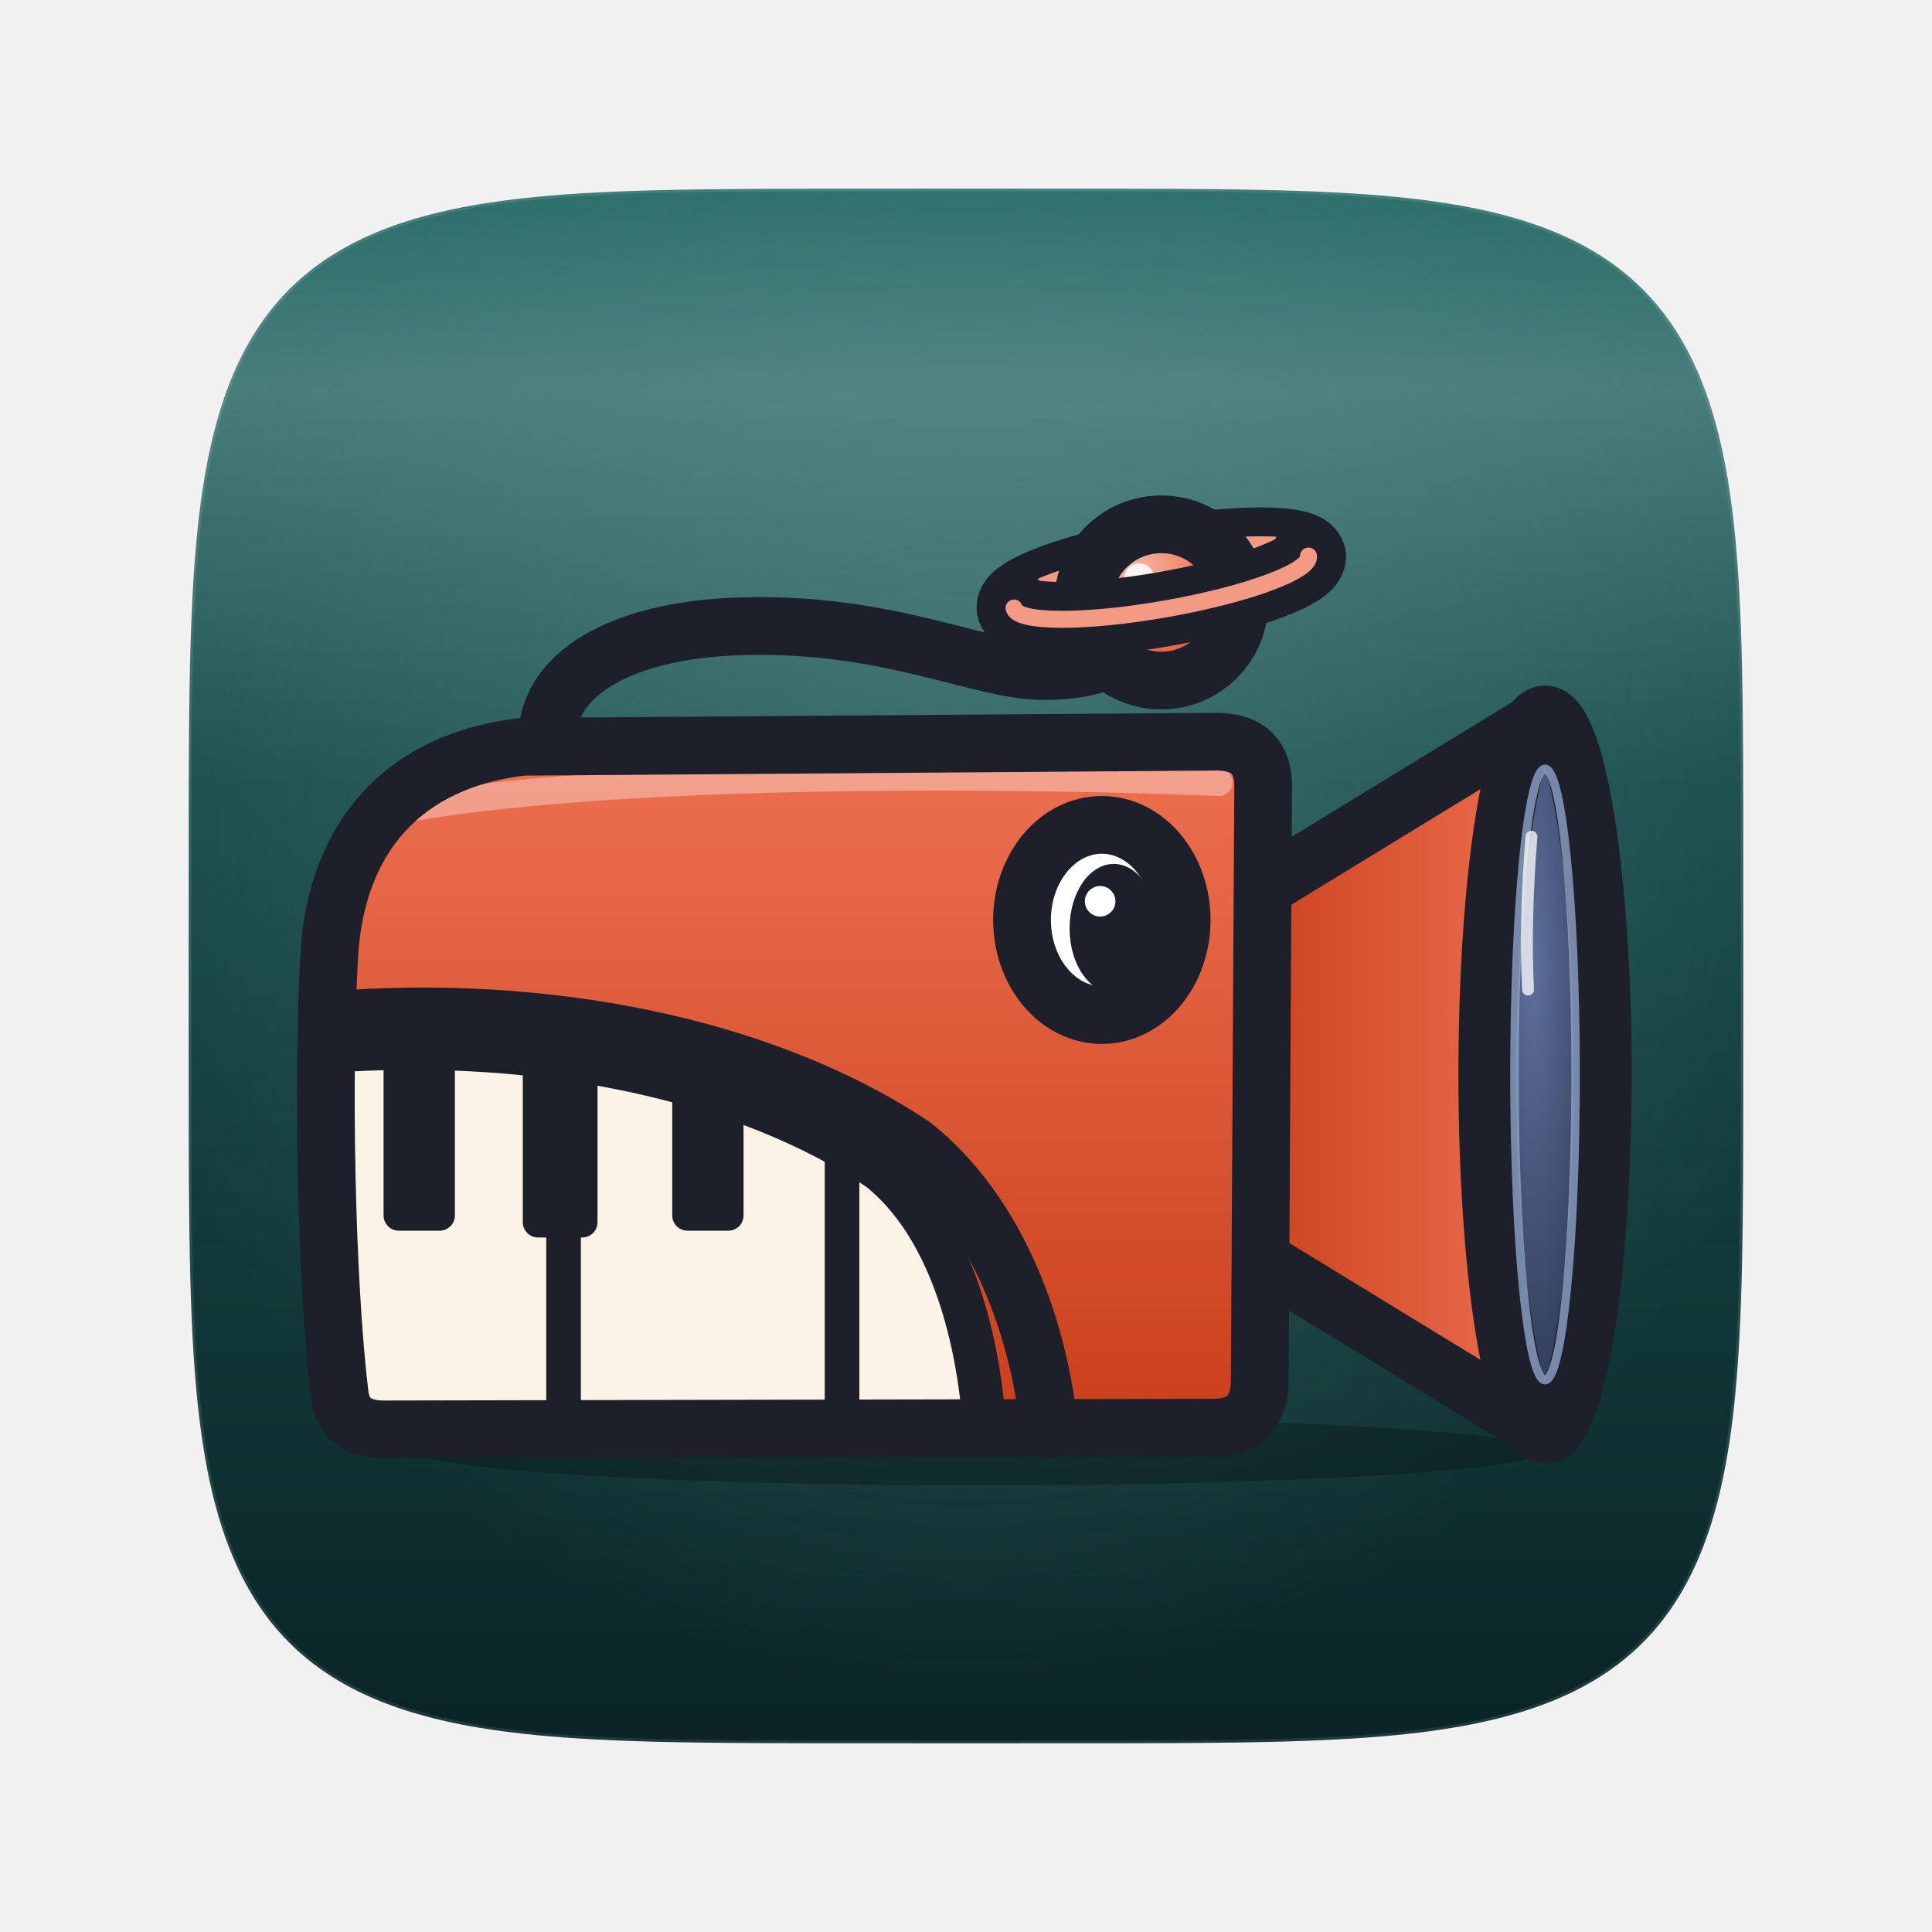
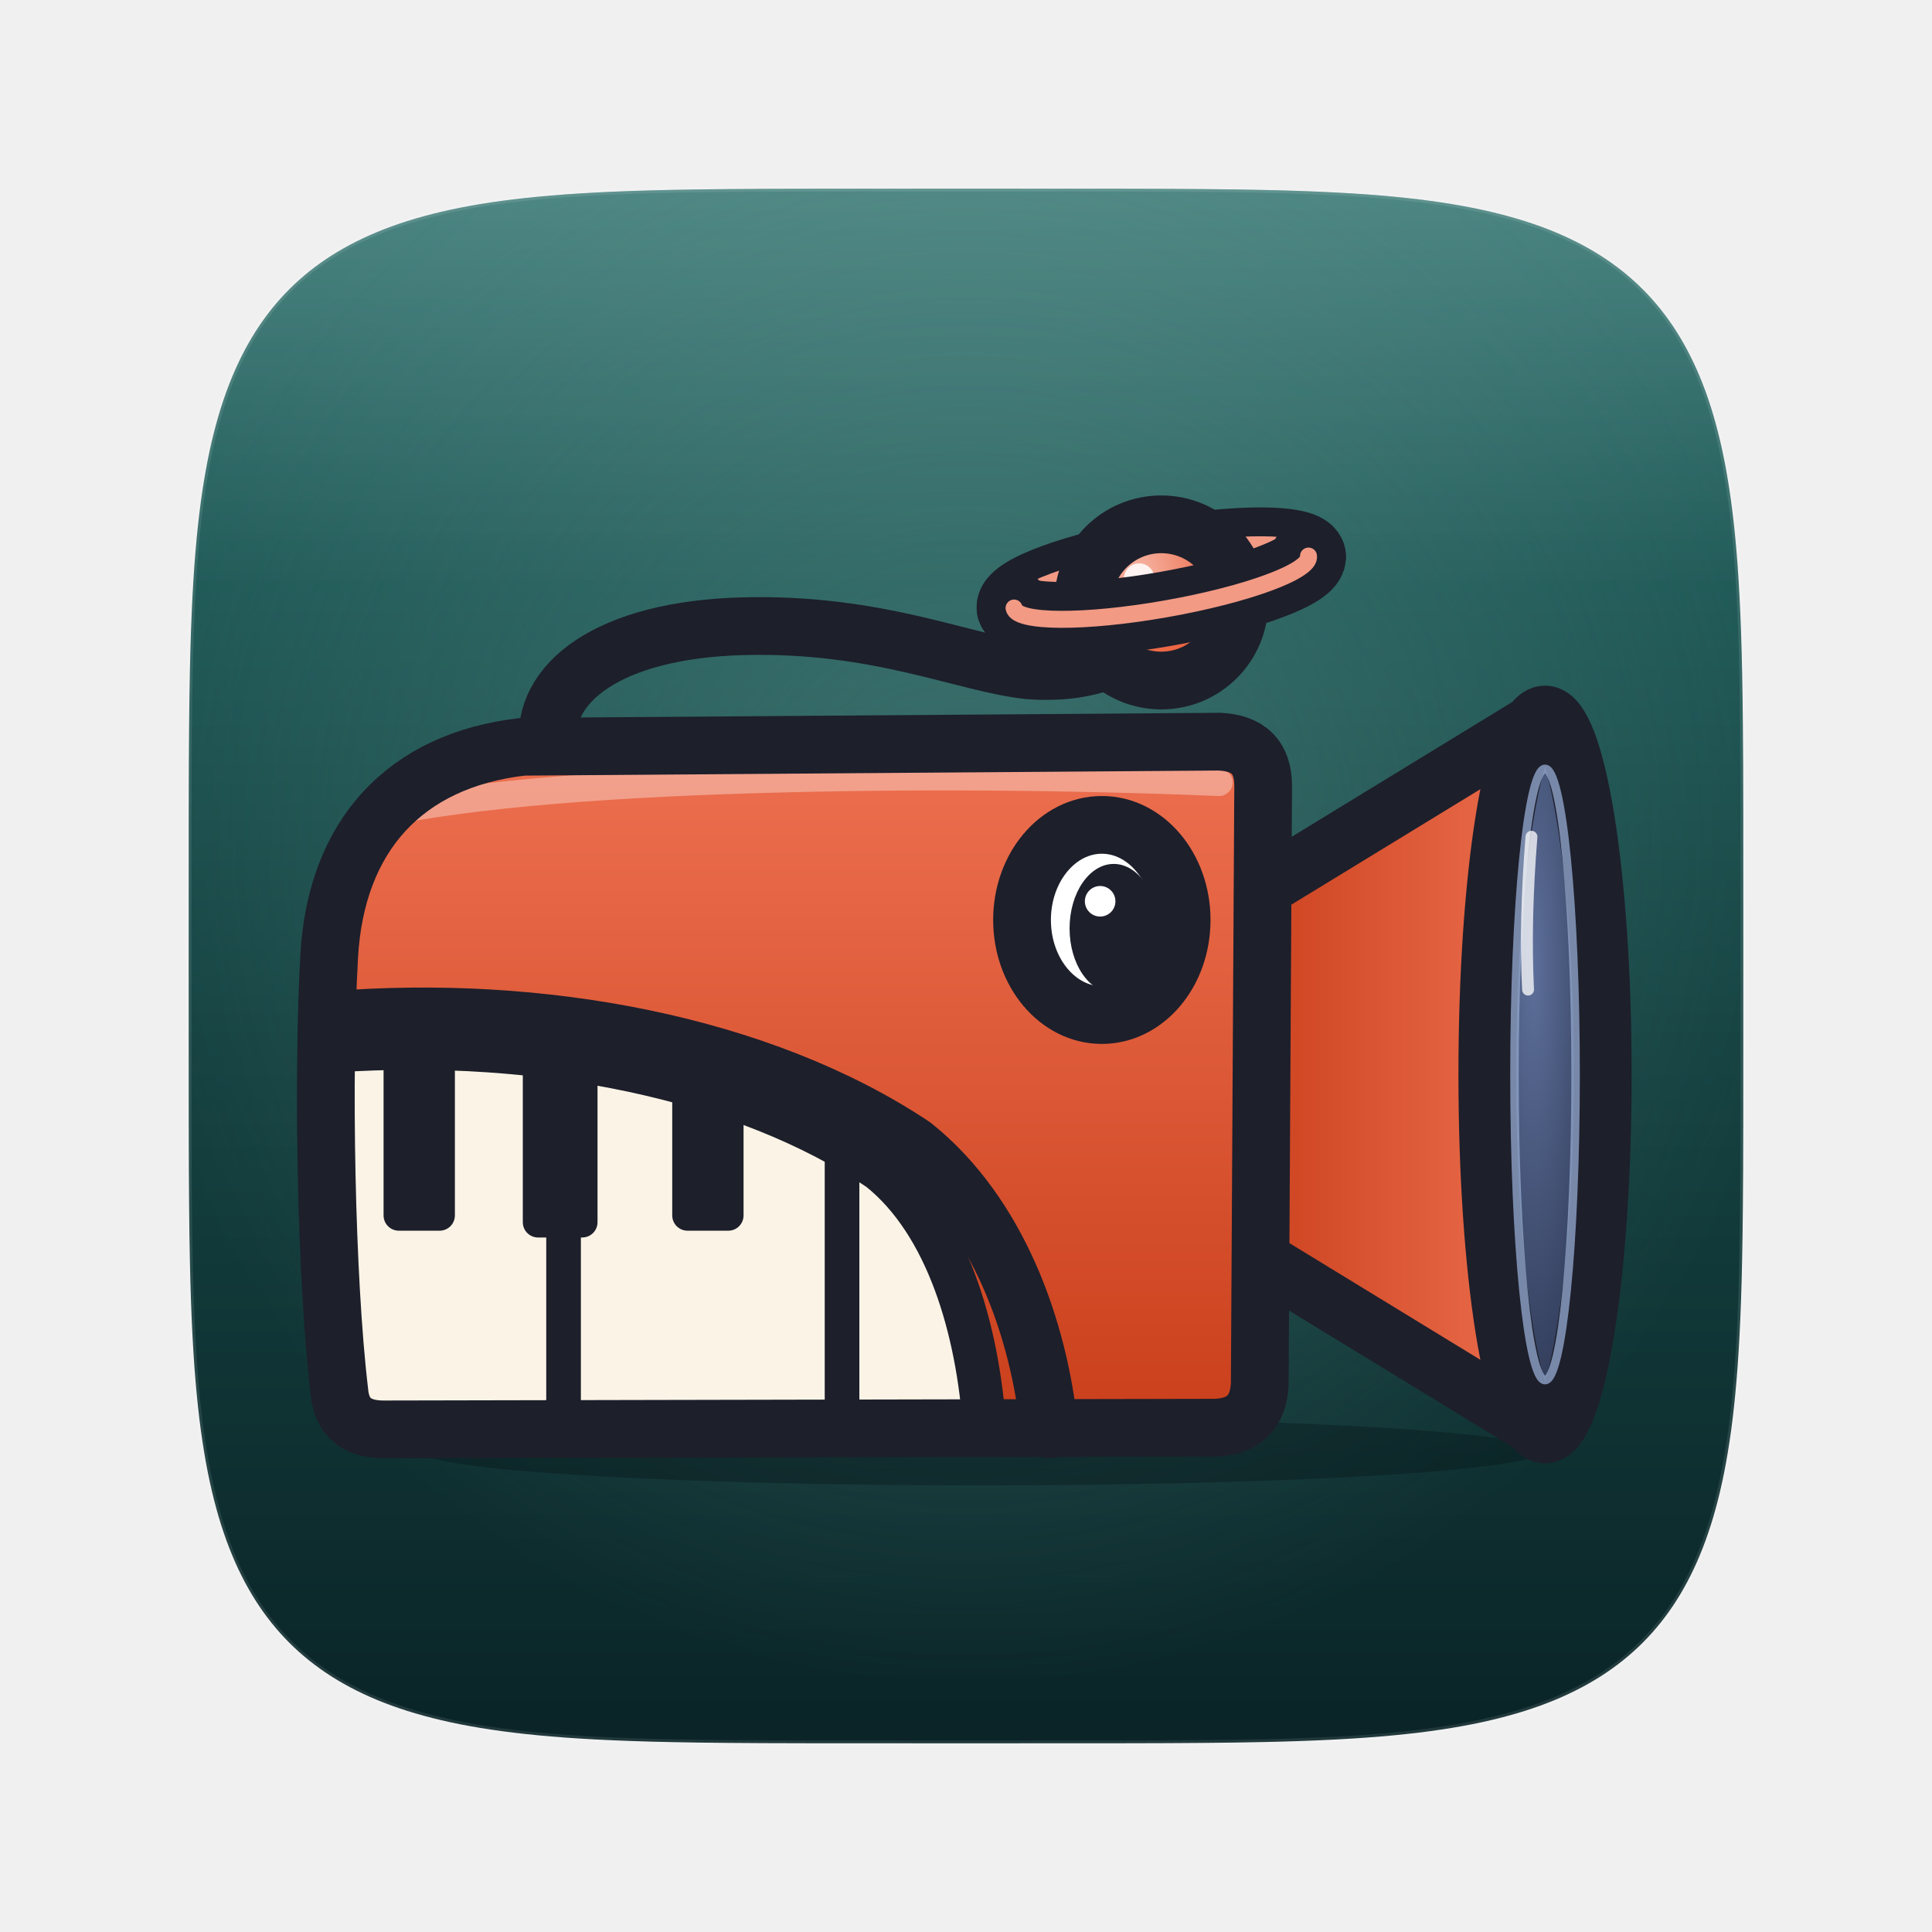
<svg xmlns="http://www.w3.org/2000/svg" width="1024" height="1024" viewBox="0 0 1024 1024">
  <defs>
    <linearGradient id="plate" x1="0" y1="0" x2="0" y2="1">
      <stop offset="0" stop-color="#2a6e6a" />
      <stop offset="0.55" stop-color="#154241" />
      <stop offset="1" stop-color="#0a2427" />
    </linearGradient>
    <radialGradient id="glow" cx="0.5" cy="0.42" r="0.55">
      <stop offset="0" stop-color="#5f928f" stop-opacity="0.45" />
      <stop offset="1" stop-color="#5f928f" stop-opacity="0" />
    </radialGradient>
    <linearGradient id="bodyg" x1="0" y1="0" x2="0" y2="1">
      <stop offset="0" stop-color="#ffbb33" />
      <stop offset="0.6" stop-color="#f7a600" />
      <stop offset="1" stop-color="#e58a00" />
    </linearGradient>
    <linearGradient id="lensbody" x1="0" y1="0" x2="0" y2="1">
      <stop offset="0" stop-color="#ffb21f" />
      <stop offset="1" stop-color="#dc8300" />
    </linearGradient>
    <linearGradient id="keysg" x1="0" y1="0" x2="0" y2="1">
      <stop offset="0" stop-color="#fffaf0" />
      <stop offset="1" stop-color="#eadfc9" />
    </linearGradient>
    <linearGradient id="blackk" x1="0" y1="0" x2="0" y2="1">
      <stop offset="0" stop-color="#2a2f3d" />
      <stop offset="1" stop-color="#141824" />
    </linearGradient>
    <radialGradient id="glass" cx="0.35" cy="0.3" r="0.9">
      <stop offset="0" stop-color="#5d7898" />
      <stop offset="0.5" stop-color="#2c3e58" />
      <stop offset="1" stop-color="#151d2d" />
    </radialGradient>
    <radialGradient id="eyew" cx="0.4" cy="0.35" r="0.7">
      <stop offset="0" stop-color="#ffffff" />
      <stop offset="1" stop-color="#ece6da" />
    </radialGradient>
    <radialGradient id="ball" cx="0.35" cy="0.3" r="0.8">
      <stop offset="0" stop-color="#ffd27a" />
      <stop offset="1" stop-color="#f08f00" />
    </radialGradient>
    <linearGradient id="sheen" x1="0" y1="0" x2="0" y2="1">
-       <stop offset="0" stop-color="#ffffff" stop-opacity="0" />
-       <stop offset="0.25" stop-color="#ffffff" stop-opacity="0.16" />
-       <stop offset="0.75" stop-color="#ffffff" stop-opacity="0" />
+       <stop offset="0" stop-color="#ffffff" stop-opacity="0.16" />
+       <stop offset="0.5" stop-color="#ffffff" stop-opacity="0" />
    </linearGradient>
    <filter id="drop" x="-20%" y="-20%" width="140%" height="150%">
      <feGaussianBlur in="SourceAlpha" stdDeviation="14" />
      <feOffset dy="12" result="b" />
      <feComponentTransfer>
        <feFuncA type="linear" slope="0.35" />
      </feComponentTransfer>
      <feMerge>
        <feMergeNode />
        <feMergeNode in="SourceGraphic" />
      </feMerge>
    </filter>
-     <clipPath id="plateclip">
-       <path d="M924.00,512.00 L923.97,593.59 L923.90,619.65 L923.77,638.60 L923.60,654.01 L923.37,667.24 L923.10,678.95 L922.77,689.52 L922.39,699.21 L921.96,708.17 L921.48,716.53 L920.96,724.39 L920.37,731.81 L919.74,738.85 L919.06,745.54 L918.33,751.94 L917.54,758.06 L916.70,763.93 L915.81,769.57 L914.87,775.00 L913.88,780.24 L912.83,785.29 L911.73,790.18 L910.57,794.91 L909.36,799.49 L908.10,803.93 L906.79,808.23 L905.41,812.41 L903.99,816.47 L902.50,820.41 L900.96,824.24 L899.37,827.96 L897.71,831.58 L896.00,835.10 L894.23,838.53 L892.40,841.86 L890.51,845.11 L888.56,848.27 L886.55,851.34 L884.48,854.33 L882.34,857.24 L880.14,860.08 L877.87,862.83 L875.54,865.52 L873.14,868.13 L870.67,870.67 L868.13,873.14 L865.52,875.54 L862.83,877.87 L860.08,880.14 L857.24,882.34 L854.33,884.48 L851.34,886.55 L848.27,888.56 L845.11,890.51 L841.86,892.40 L838.53,894.23 L835.10,896.00 L831.58,897.71 L827.96,899.37 L824.24,900.96 L820.41,902.50 L816.47,903.99 L812.41,905.41 L808.23,906.79 L803.93,908.10 L799.49,909.36 L794.91,910.57 L790.18,911.73 L785.29,912.83 L780.24,913.88 L775.00,914.87 L769.57,915.81 L763.93,916.70 L758.06,917.54 L751.94,918.33 L745.54,919.06 L738.85,919.74 L731.81,920.37 L724.39,920.96 L716.53,921.48 L708.17,921.96 L699.21,922.39 L689.52,922.77 L678.95,923.10 L667.24,923.37 L654.01,923.60 L638.60,923.77 L619.65,923.90 L593.59,923.97 L512.00,924.00 L430.41,923.97 L404.35,923.90 L385.40,923.77 L369.99,923.60 L356.76,923.37 L345.05,923.10 L334.48,922.77 L324.79,922.39 L315.83,921.96 L307.47,921.48 L299.61,920.96 L292.19,920.37 L285.15,919.74 L278.46,919.06 L272.06,918.33 L265.94,917.54 L260.07,916.70 L254.43,915.81 L249.00,914.87 L243.76,913.88 L238.71,912.83 L233.82,911.73 L229.09,910.57 L224.51,909.36 L220.07,908.10 L215.77,906.79 L211.59,905.41 L207.53,903.99 L203.59,902.50 L199.76,900.96 L196.04,899.37 L192.42,897.71 L188.90,896.00 L185.47,894.23 L182.14,892.40 L178.89,890.51 L175.73,888.56 L172.66,886.55 L169.67,884.48 L166.76,882.34 L163.92,880.14 L161.17,877.87 L158.48,875.54 L155.87,873.14 L153.33,870.67 L150.86,868.13 L148.46,865.52 L146.13,862.83 L143.86,860.08 L141.66,857.24 L139.52,854.33 L137.45,851.34 L135.44,848.27 L133.49,845.11 L131.60,841.86 L129.77,838.53 L128.00,835.10 L126.29,831.58 L124.63,827.96 L123.04,824.24 L121.50,820.41 L120.01,816.47 L118.59,812.41 L117.21,808.23 L115.90,803.93 L114.64,799.49 L113.43,794.91 L112.27,790.18 L111.17,785.29 L110.12,780.24 L109.13,775.00 L108.19,769.57 L107.30,763.93 L106.46,758.06 L105.67,751.94 L104.94,745.54 L104.26,738.85 L103.63,731.81 L103.04,724.39 L102.52,716.53 L102.04,708.17 L101.61,699.21 L101.23,689.52 L100.90,678.95 L100.63,667.24 L100.40,654.01 L100.23,638.60 L100.10,619.65 L100.03,593.59 L100.00,512.00 L100.03,430.41 L100.10,404.35 L100.23,385.40 L100.40,369.99 L100.63,356.76 L100.90,345.05 L101.23,334.48 L101.61,324.79 L102.04,315.83 L102.52,307.47 L103.04,299.61 L103.63,292.19 L104.26,285.15 L104.94,278.46 L105.67,272.06 L106.46,265.94 L107.30,260.07 L108.19,254.43 L109.13,249.00 L110.12,243.76 L111.17,238.71 L112.27,233.82 L113.43,229.09 L114.64,224.51 L115.90,220.07 L117.21,215.77 L118.59,211.59 L120.01,207.53 L121.50,203.59 L123.04,199.76 L124.63,196.04 L126.29,192.42 L128.00,188.90 L129.77,185.47 L131.60,182.14 L133.49,178.89 L135.44,175.73 L137.45,172.66 L139.52,169.67 L141.66,166.76 L143.86,163.92 L146.13,161.17 L148.46,158.48 L150.86,155.87 L153.33,153.33 L155.87,150.86 L158.48,148.46 L161.17,146.13 L163.92,143.86 L166.76,141.66 L169.67,139.52 L172.66,137.45 L175.73,135.44 L178.89,133.49 L182.14,131.60 L185.47,129.77 L188.90,128.00 L192.42,126.29 L196.04,124.63 L199.76,123.04 L203.59,121.50 L207.53,120.01 L211.59,118.59 L215.77,117.21 L220.07,115.90 L224.51,114.64 L229.09,113.43 L233.82,112.27 L238.71,111.17 L243.76,110.12 L249.00,109.13 L254.43,108.19 L260.07,107.30 L265.94,106.46 L272.06,105.67 L278.46,104.94 L285.15,104.26 L292.19,103.63 L299.61,103.04 L307.47,102.52 L315.83,102.04 L324.79,101.61 L334.48,101.23 L345.05,100.90 L356.76,100.63 L369.99,100.40 L385.40,100.23 L404.35,100.10 L430.41,100.03 L512.00,100.00 L593.59,100.03 L619.65,100.10 L638.60,100.23 L654.01,100.40 L667.24,100.63 L678.95,100.90 L689.52,101.23 L699.21,101.61 L708.17,102.04 L716.53,102.52 L724.39,103.04 L731.81,103.63 L738.85,104.26 L745.54,104.94 L751.94,105.67 L758.06,106.46 L763.93,107.30 L769.57,108.19 L775.00,109.13 L780.24,110.12 L785.29,111.17 L790.18,112.27 L794.91,113.43 L799.49,114.64 L803.93,115.90 L808.23,117.21 L812.41,118.59 L816.47,120.01 L820.41,121.50 L824.24,123.04 L827.96,124.63 L831.58,126.29 L835.10,128.00 L838.53,129.77 L841.86,131.60 L845.11,133.49 L848.27,135.44 L851.34,137.45 L854.33,139.52 L857.24,141.66 L860.08,143.86 L862.83,146.13 L865.52,148.46 L868.13,150.86 L870.67,153.33 L873.14,155.87 L875.54,158.48 L877.87,161.17 L880.14,163.92 L882.34,166.76 L884.48,169.67 L886.55,172.66 L888.56,175.73 L890.51,178.89 L892.40,182.14 L894.23,185.47 L896.00,188.90 L897.71,192.42 L899.37,196.04 L900.96,199.76 L902.50,203.59 L903.99,207.53 L905.41,211.59 L906.79,215.77 L908.10,220.07 L909.36,224.51 L910.57,229.09 L911.73,233.82 L912.83,238.71 L913.88,243.76 L914.87,249.00 L915.81,254.43 L916.70,260.07 L917.54,265.94 L918.33,272.06 L919.06,278.46 L919.74,285.15 L920.37,292.19 L920.96,299.61 L921.48,307.47 L921.96,315.83 L922.39,324.79 L922.77,334.48 L923.10,345.05 L923.37,356.76 L923.60,369.99 L923.77,385.40 L923.90,404.35 L923.97,430.41 Z" />
-     </clipPath>
+     <linearGradient id="sheenP" gradientUnits="userSpaceOnUse" x1="0" y1="100" x2="0" y2="520">
+       <stop offset="0" stop-color="#ffffff" stop-opacity="0.16" />
+       <stop offset="0.5" stop-color="#ffffff" stop-opacity="0" />
+     </linearGradient>
  </defs>
  <path d="M924.00,512.00 L923.97,593.59 L923.90,619.65 L923.77,638.60 L923.60,654.01 L923.37,667.24 L923.10,678.95 L922.77,689.52 L922.39,699.21 L921.96,708.17 L921.48,716.53 L920.96,724.39 L920.37,731.81 L919.74,738.85 L919.06,745.54 L918.33,751.94 L917.54,758.06 L916.70,763.93 L915.81,769.57 L914.87,775.00 L913.88,780.24 L912.83,785.29 L911.73,790.18 L910.57,794.91 L909.36,799.49 L908.10,803.93 L906.79,808.23 L905.41,812.41 L903.99,816.47 L902.50,820.41 L900.96,824.24 L899.37,827.96 L897.71,831.58 L896.00,835.10 L894.23,838.53 L892.40,841.86 L890.51,845.11 L888.56,848.27 L886.55,851.34 L884.48,854.33 L882.34,857.24 L880.14,860.08 L877.87,862.83 L875.54,865.52 L873.14,868.13 L870.67,870.67 L868.13,873.14 L865.52,875.54 L862.83,877.87 L860.08,880.14 L857.24,882.34 L854.33,884.48 L851.34,886.55 L848.27,888.56 L845.11,890.51 L841.86,892.40 L838.53,894.23 L835.10,896.00 L831.58,897.71 L827.96,899.37 L824.24,900.96 L820.41,902.50 L816.47,903.99 L812.41,905.41 L808.23,906.79 L803.93,908.10 L799.49,909.36 L794.91,910.57 L790.18,911.73 L785.29,912.83 L780.24,913.88 L775.00,914.87 L769.57,915.81 L763.93,916.70 L758.06,917.54 L751.94,918.33 L745.54,919.06 L738.85,919.74 L731.81,920.37 L724.39,920.96 L716.53,921.48 L708.17,921.96 L699.21,922.39 L689.52,922.77 L678.95,923.10 L667.24,923.37 L654.01,923.60 L638.60,923.77 L619.65,923.90 L593.59,923.97 L512.00,924.00 L430.41,923.97 L404.35,923.90 L385.40,923.77 L369.99,923.60 L356.76,923.37 L345.05,923.10 L334.48,922.77 L324.79,922.39 L315.83,921.96 L307.47,921.48 L299.61,920.96 L292.19,920.37 L285.15,919.74 L278.46,919.06 L272.06,918.33 L265.94,917.54 L260.07,916.70 L254.43,915.81 L249.00,914.87 L243.76,913.88 L238.71,912.83 L233.82,911.73 L229.09,910.57 L224.51,909.36 L220.07,908.10 L215.77,906.79 L211.59,905.41 L207.53,903.99 L203.59,902.50 L199.76,900.96 L196.04,899.37 L192.42,897.71 L188.90,896.00 L185.47,894.23 L182.14,892.40 L178.89,890.51 L175.73,888.56 L172.66,886.55 L169.67,884.48 L166.76,882.34 L163.92,880.14 L161.17,877.87 L158.48,875.54 L155.87,873.14 L153.33,870.67 L150.86,868.13 L148.46,865.52 L146.13,862.83 L143.86,860.08 L141.66,857.24 L139.52,854.33 L137.45,851.34 L135.44,848.27 L133.49,845.11 L131.60,841.86 L129.77,838.53 L128.00,835.10 L126.29,831.58 L124.63,827.96 L123.04,824.24 L121.50,820.41 L120.01,816.47 L118.59,812.41 L117.21,808.23 L115.90,803.93 L114.64,799.49 L113.43,794.91 L112.27,790.18 L111.17,785.29 L110.12,780.24 L109.13,775.00 L108.19,769.57 L107.30,763.93 L106.46,758.06 L105.67,751.94 L104.94,745.54 L104.26,738.85 L103.63,731.81 L103.04,724.39 L102.52,716.53 L102.04,708.17 L101.61,699.21 L101.23,689.52 L100.90,678.95 L100.63,667.24 L100.40,654.01 L100.23,638.60 L100.10,619.65 L100.03,593.59 L100.00,512.00 L100.03,430.41 L100.10,404.35 L100.23,385.40 L100.40,369.99 L100.63,356.76 L100.90,345.05 L101.23,334.48 L101.61,324.79 L102.04,315.83 L102.52,307.47 L103.04,299.61 L103.63,292.19 L104.26,285.15 L104.94,278.46 L105.67,272.06 L106.46,265.94 L107.30,260.07 L108.19,254.43 L109.13,249.00 L110.12,243.76 L111.17,238.71 L112.27,233.82 L113.43,229.09 L114.64,224.51 L115.90,220.07 L117.21,215.77 L118.59,211.59 L120.01,207.53 L121.50,203.59 L123.04,199.76 L124.63,196.04 L126.29,192.42 L128.00,188.90 L129.77,185.47 L131.60,182.14 L133.49,178.89 L135.44,175.73 L137.45,172.66 L139.52,169.67 L141.66,166.76 L143.86,163.92 L146.13,161.17 L148.46,158.48 L150.86,155.87 L153.33,153.33 L155.87,150.86 L158.48,148.46 L161.17,146.13 L163.92,143.86 L166.76,141.66 L169.67,139.52 L172.66,137.45 L175.73,135.44 L178.89,133.49 L182.14,131.60 L185.47,129.77 L188.90,128.00 L192.42,126.29 L196.04,124.63 L199.76,123.04 L203.59,121.50 L207.53,120.01 L211.59,118.59 L215.77,117.21 L220.07,115.90 L224.51,114.64 L229.09,113.43 L233.82,112.27 L238.71,111.17 L243.76,110.12 L249.00,109.13 L254.43,108.19 L260.07,107.30 L265.94,106.46 L272.06,105.67 L278.46,104.94 L285.15,104.26 L292.19,103.63 L299.61,103.04 L307.47,102.52 L315.83,102.04 L324.79,101.61 L334.48,101.23 L345.05,100.90 L356.76,100.63 L369.99,100.40 L385.40,100.23 L404.35,100.10 L430.41,100.03 L512.00,100.00 L593.59,100.03 L619.65,100.10 L638.60,100.23 L654.01,100.40 L667.24,100.63 L678.95,100.90 L689.52,101.23 L699.21,101.61 L708.17,102.04 L716.53,102.52 L724.39,103.04 L731.81,103.63 L738.85,104.26 L745.54,104.94 L751.94,105.67 L758.06,106.46 L763.93,107.30 L769.57,108.19 L775.00,109.13 L780.24,110.12 L785.29,111.17 L790.18,112.27 L794.91,113.43 L799.49,114.64 L803.93,115.90 L808.23,117.21 L812.41,118.59 L816.47,120.01 L820.41,121.50 L824.24,123.04 L827.96,124.63 L831.58,126.29 L835.10,128.00 L838.53,129.77 L841.86,131.60 L845.11,133.49 L848.27,135.44 L851.34,137.45 L854.33,139.52 L857.24,141.66 L860.08,143.86 L862.83,146.13 L865.52,148.46 L868.13,150.86 L870.67,153.33 L873.14,155.87 L875.54,158.48 L877.87,161.17 L880.14,163.92 L882.34,166.76 L884.48,169.67 L886.55,172.66 L888.56,175.73 L890.51,178.89 L892.40,182.14 L894.23,185.47 L896.00,188.90 L897.71,192.42 L899.37,196.04 L900.96,199.76 L902.50,203.59 L903.99,207.53 L905.41,211.59 L906.79,215.77 L908.10,220.07 L909.36,224.51 L910.57,229.09 L911.73,233.82 L912.83,238.71 L913.88,243.76 L914.87,249.00 L915.81,254.43 L916.70,260.07 L917.54,265.94 L918.33,272.06 L919.06,278.46 L919.74,285.15 L920.37,292.19 L920.96,299.61 L921.48,307.47 L921.96,315.83 L922.39,324.79 L922.77,334.48 L923.10,345.05 L923.37,356.76 L923.60,369.99 L923.77,385.40 L923.90,404.35 L923.97,430.41 Z" fill="url(#plate)" />
-   <g clip-path="url(#plateclip)">
-     <rect x="100" y="100" width="824" height="824" fill="url(#glow)" />
-     <rect x="100" y="100" width="824" height="420" fill="url(#sheen)" />
-     <ellipse cx="520.1" cy="769.3" rx="297.0" ry="18.0" fill="#051214" opacity="0.35" />
-     <g transform="translate(106.1,-141.5) scale(0.9)">
-       <defs>
-         <clipPath id="bodyclip">
-           <path d="M 82 977 C 74 910 72 790 76 720 C 80 650 120 605 190 597 L 600 594 Q 626 595 626 620 L 624 972 Q 623 997 598 998 L 108 999 Q 84 999 82 977 Z" />
-         </clipPath>
-         <clipPath id="jawclip">
-           <path d="M 80 776 C 200 768 320 792 400 846 C 440 878 458 940 462 999 L 100 999 Q 82 999 82 977 L 80 776 Z" />
-         </clipPath>
-         <linearGradient id="bg1" x1="0" y1="0" x2="0" y2="1">
-           <stop offset="0" stop-color="#ed7050" />
-           <stop offset="1" stop-color="#ca3f1b" />
-         </linearGradient>
-         <linearGradient id="lg1" x1="0" y1="0" x2="1" y2="0">
-           <stop offset="0" stop-color="#ca3f1b" />
-           <stop offset="1" stop-color="#ed7050" />
-         </linearGradient>
-         <radialGradient id="gl" cx="0.4" cy="0.35" r="0.7">
-           <stop offset="0" stop-color="#5d6f9a" />
-           <stop offset="1" stop-color="#2b3550" />
-         </radialGradient>
-         <radialGradient id="bl" cx="0.35" cy="0.3" r="0.75">
-           <stop offset="0" stop-color="#f6b6a5" />
-           <stop offset="1" stop-color="#e8481f" />
-         </radialGradient>
-       </defs>
-       <path d="M 610 690 L 790 580 Q 800 790 790 1000 L 610 890 Z" fill="url(#lg1)" stroke="#1d1f2b" stroke-width="34" stroke-linejoin="round" />
-       <ellipse cx="792" cy="790" rx="34" ry="212" fill="url(#gl)" stroke="#1d1f2b" stroke-width="34" />
-       <ellipse cx="792" cy="790" rx="18" ry="180" fill="none" stroke="#8fa3c8" stroke-width="5" opacity="0.8" />
-       <path d="M 784 650 Q 780 700 782 740" stroke="#ffffff" stroke-width="7" stroke-linecap="round" fill="none" opacity="0.75" />
-       <path d="M 205 597 C 200 560 240 528 320 526 C 400 524 450 548 488 552 C 515 554 530 548 540 544" fill="none" stroke="#1d1f2b" stroke-width="34" stroke-linecap="round" />
-       <path d="M 82 977 C 74 910 72 790 76 720 C 80 650 120 605 190 597 L 600 594 Q 626 595 626 620 L 624 972 Q 623 997 598 998 L 108 999 Q 84 999 82 977 Z" fill="url(#bg1)" />
-       <g clip-path="url(#bodyclip)">
-         <path d="M 80 776 C 200 768 320 792 400 846 C 440 878 458 940 462 999 L 100 999 Q 82 999 82 977 L 80 776 Z" fill="#FBF4E6" />
-         <path d="M 90 640 C 200 612 450 612 600 618" stroke="#ffffff" stroke-opacity="0.35" stroke-width="16" fill="none" stroke-linecap="round" />
-         <g clip-path="url(#jawclip)">
-           <path d="M 214 770 L 214 1005" stroke="#1d1f2b" stroke-width="20.4" />
-           <path d="M 378 770 L 378 1005" stroke="#1d1f2b" stroke-width="20.4" />
-           <rect x="108" y="700" width="42" height="182" rx="9" fill="#1d1f2b" />
-           <rect x="190" y="700" width="44" height="186" rx="9" fill="#1d1f2b" />
-           <rect x="278" y="700" width="42" height="182" rx="9" fill="#1d1f2b" />
-         </g>
-       </g>
-       <path d="M 77 758 C 200 748 330 772 420 832 C 470 872 494 940 500 999" fill="none" stroke="#1d1f2b" stroke-width="34" stroke-linecap="round" />
-       <path d="M 80 776 C 200 768 320 792 400 846 C 440 878 458 940 462 999" fill="none" stroke="#1d1f2b" stroke-width="25.5" stroke-linecap="round" />
-       <path d="M 82 977 C 74 910 72 790 76 720 C 80 650 120 605 190 597 L 600 594 Q 626 595 626 620 L 624 972 Q 623 997 598 998 L 108 999 Q 84 999 82 977 Z" fill="none" stroke="#1d1f2b" stroke-width="34" stroke-linejoin="round" />
-       <ellipse cx="531" cy="699" rx="47" ry="56" fill="#ffffff" stroke="#1d1f2b" stroke-width="34" />
-       <ellipse cx="538" cy="704" rx="26" ry="38" fill="#1d1f2b" />
-       <circle cx="530" cy="688" r="9" fill="#fff" />
-       <path d="M 479.3 515.3 A 88 16 -10 0 1 652.7 484.7" fill="none" stroke="#1d1f2b" stroke-width="44" stroke-linecap="round" />
-       <path d="M 479.3 515.3 A 88 16 -10 0 1 652.7 484.7" fill="none" stroke="#f29a84" stroke-width="10" stroke-linecap="round" />
-       <circle cx="566" cy="512" r="46" fill="url(#bl)" stroke="#1d1f2b" stroke-width="34" />
-       <circle cx="553" cy="498" r="9" fill="#fff" opacity="0.85" />
-       <path d="M 479.3 515.3 A 88 16 -10 0 0 652.7 484.7" fill="none" stroke="#1d1f2b" stroke-width="44" stroke-linecap="round" />
-       <path d="M 479.3 515.3 A 88 16 -10 0 0 652.7 484.7" fill="none" stroke="#f29a84" stroke-width="10" stroke-linecap="round" />
-     </g>
+   <path d="M924.00,512.00 L923.97,593.59 L923.90,619.65 L923.77,638.60 L923.60,654.01 L923.37,667.24 L923.10,678.95 L922.77,689.52 L922.39,699.21 L921.96,708.17 L921.48,716.53 L920.96,724.39 L920.37,731.81 L919.74,738.85 L919.06,745.54 L918.33,751.94 L917.54,758.06 L916.70,763.93 L915.81,769.57 L914.87,775.00 L913.88,780.24 L912.83,785.29 L911.73,790.18 L910.57,794.91 L909.36,799.49 L908.10,803.93 L906.79,808.23 L905.41,812.41 L903.99,816.47 L902.50,820.41 L900.96,824.24 L899.37,827.96 L897.71,831.58 L896.00,835.10 L894.23,838.53 L892.40,841.86 L890.51,845.11 L888.56,848.27 L886.55,851.34 L884.48,854.33 L882.34,857.24 L880.14,860.08 L877.87,862.83 L875.54,865.52 L873.14,868.13 L870.67,870.67 L868.13,873.14 L865.52,875.54 L862.83,877.87 L860.08,880.14 L857.24,882.34 L854.33,884.48 L851.34,886.55 L848.27,888.56 L845.11,890.51 L841.86,892.40 L838.53,894.23 L835.10,896.00 L831.58,897.71 L827.96,899.37 L824.24,900.96 L820.41,902.50 L816.47,903.99 L812.41,905.41 L808.23,906.79 L803.93,908.10 L799.49,909.36 L794.91,910.57 L790.18,911.73 L785.29,912.83 L780.24,913.88 L775.00,914.87 L769.57,915.81 L763.93,916.70 L758.06,917.54 L751.94,918.33 L745.54,919.06 L738.85,919.74 L731.81,920.37 L724.39,920.96 L716.53,921.48 L708.17,921.96 L699.21,922.39 L689.52,922.77 L678.95,923.10 L667.24,923.37 L654.01,923.60 L638.60,923.77 L619.65,923.90 L593.59,923.97 L512.00,924.00 L430.41,923.97 L404.35,923.90 L385.40,923.77 L369.99,923.60 L356.76,923.37 L345.05,923.10 L334.48,922.77 L324.79,922.39 L315.83,921.96 L307.47,921.48 L299.61,920.96 L292.19,920.37 L285.15,919.74 L278.46,919.06 L272.06,918.33 L265.94,917.54 L260.07,916.70 L254.43,915.81 L249.00,914.87 L243.76,913.88 L238.71,912.83 L233.82,911.73 L229.09,910.57 L224.51,909.36 L220.07,908.10 L215.77,906.79 L211.59,905.41 L207.53,903.99 L203.59,902.50 L199.76,900.96 L196.04,899.37 L192.42,897.71 L188.90,896.00 L185.47,894.23 L182.14,892.40 L178.89,890.51 L175.73,888.56 L172.66,886.55 L169.67,884.48 L166.76,882.34 L163.92,880.14 L161.17,877.87 L158.48,875.54 L155.87,873.14 L153.33,870.67 L150.86,868.13 L148.46,865.52 L146.13,862.83 L143.86,860.08 L141.66,857.24 L139.52,854.33 L137.45,851.34 L135.44,848.27 L133.49,845.11 L131.60,841.86 L129.77,838.53 L128.00,835.10 L126.29,831.58 L124.63,827.96 L123.04,824.24 L121.50,820.41 L120.01,816.47 L118.59,812.41 L117.21,808.23 L115.90,803.93 L114.64,799.49 L113.43,794.91 L112.27,790.18 L111.17,785.29 L110.12,780.24 L109.13,775.00 L108.19,769.57 L107.30,763.93 L106.46,758.06 L105.67,751.94 L104.94,745.54 L104.26,738.85 L103.63,731.81 L103.04,724.39 L102.52,716.53 L102.04,708.17 L101.61,699.21 L101.23,689.52 L100.90,678.95 L100.63,667.24 L100.40,654.01 L100.23,638.60 L100.10,619.65 L100.03,593.59 L100.00,512.00 L100.03,430.41 L100.10,404.35 L100.23,385.40 L100.40,369.99 L100.63,356.76 L100.90,345.05 L101.23,334.48 L101.61,324.79 L102.04,315.83 L102.52,307.47 L103.04,299.61 L103.63,292.19 L104.26,285.15 L104.94,278.46 L105.67,272.06 L106.46,265.94 L107.30,260.07 L108.19,254.43 L109.13,249.00 L110.12,243.76 L111.17,238.71 L112.27,233.82 L113.43,229.09 L114.64,224.51 L115.90,220.07 L117.21,215.77 L118.59,211.59 L120.01,207.53 L121.50,203.59 L123.04,199.76 L124.63,196.04 L126.29,192.42 L128.00,188.90 L129.77,185.47 L131.60,182.14 L133.49,178.89 L135.44,175.73 L137.45,172.66 L139.52,169.67 L141.66,166.76 L143.86,163.92 L146.13,161.17 L148.46,158.48 L150.86,155.87 L153.33,153.33 L155.87,150.86 L158.48,148.46 L161.17,146.13 L163.92,143.86 L166.76,141.66 L169.67,139.52 L172.66,137.45 L175.73,135.44 L178.89,133.49 L182.14,131.60 L185.47,129.77 L188.90,128.00 L192.42,126.29 L196.04,124.63 L199.76,123.04 L203.59,121.50 L207.53,120.01 L211.59,118.59 L215.77,117.21 L220.07,115.90 L224.51,114.64 L229.09,113.43 L233.82,112.27 L238.71,111.17 L243.76,110.12 L249.00,109.13 L254.43,108.19 L260.07,107.30 L265.94,106.46 L272.06,105.67 L278.46,104.94 L285.15,104.26 L292.19,103.63 L299.61,103.04 L307.47,102.52 L315.83,102.04 L324.79,101.61 L334.48,101.23 L345.05,100.90 L356.76,100.63 L369.99,100.40 L385.40,100.23 L404.35,100.10 L430.41,100.03 L512.00,100.00 L593.59,100.03 L619.65,100.10 L638.60,100.23 L654.01,100.40 L667.24,100.63 L678.95,100.90 L689.52,101.23 L699.21,101.61 L708.17,102.04 L716.53,102.52 L724.39,103.04 L731.81,103.63 L738.85,104.26 L745.54,104.94 L751.94,105.67 L758.06,106.46 L763.93,107.30 L769.57,108.19 L775.00,109.13 L780.24,110.12 L785.29,111.17 L790.18,112.27 L794.91,113.43 L799.49,114.64 L803.93,115.90 L808.23,117.21 L812.41,118.59 L816.47,120.01 L820.41,121.50 L824.24,123.04 L827.96,124.63 L831.58,126.29 L835.10,128.00 L838.53,129.77 L841.86,131.60 L845.11,133.49 L848.27,135.44 L851.34,137.45 L854.33,139.52 L857.24,141.66 L860.08,143.86 L862.83,146.13 L865.52,148.46 L868.13,150.86 L870.67,153.33 L873.14,155.87 L875.54,158.48 L877.87,161.17 L880.14,163.92 L882.34,166.76 L884.48,169.67 L886.55,172.66 L888.56,175.73 L890.51,178.89 L892.40,182.14 L894.23,185.47 L896.00,188.90 L897.71,192.42 L899.37,196.04 L900.96,199.76 L902.50,203.59 L903.99,207.53 L905.41,211.59 L906.79,215.77 L908.10,220.07 L909.36,224.51 L910.57,229.09 L911.73,233.82 L912.83,238.71 L913.88,243.76 L914.87,249.00 L915.81,254.43 L916.70,260.07 L917.54,265.94 L918.33,272.06 L919.06,278.46 L919.74,285.15 L920.37,292.19 L920.96,299.61 L921.48,307.47 L921.96,315.83 L922.39,324.79 L922.77,334.48 L923.10,345.05 L923.37,356.76 L923.60,369.99 L923.77,385.40 L923.90,404.35 L923.97,430.41 Z" fill="url(#glow)" />
+   <path d="M924.00,512.00 L923.97,593.59 L923.90,619.65 L923.77,638.60 L923.60,654.01 L923.37,667.24 L923.10,678.95 L922.77,689.52 L922.39,699.21 L921.96,708.17 L921.48,716.53 L920.96,724.39 L920.37,731.81 L919.74,738.85 L919.06,745.54 L918.33,751.94 L917.54,758.06 L916.70,763.93 L915.81,769.57 L914.87,775.00 L913.88,780.24 L912.83,785.29 L911.73,790.18 L910.57,794.91 L909.36,799.49 L908.10,803.93 L906.79,808.23 L905.41,812.41 L903.99,816.47 L902.50,820.41 L900.96,824.24 L899.37,827.96 L897.71,831.58 L896.00,835.10 L894.23,838.53 L892.40,841.86 L890.51,845.11 L888.56,848.27 L886.55,851.34 L884.48,854.33 L882.34,857.24 L880.14,860.08 L877.87,862.83 L875.54,865.52 L873.14,868.13 L870.67,870.67 L868.13,873.14 L865.52,875.54 L862.83,877.87 L860.08,880.14 L857.24,882.34 L854.33,884.48 L851.34,886.55 L848.27,888.56 L845.11,890.51 L841.86,892.40 L838.53,894.23 L835.10,896.00 L831.58,897.71 L827.96,899.37 L824.24,900.96 L820.41,902.50 L816.47,903.99 L812.41,905.41 L808.23,906.79 L803.93,908.10 L799.49,909.36 L794.91,910.57 L790.18,911.73 L785.29,912.83 L780.24,913.88 L775.00,914.87 L769.57,915.81 L763.93,916.70 L758.06,917.54 L751.94,918.33 L745.54,919.06 L738.85,919.74 L731.81,920.37 L724.39,920.96 L716.53,921.48 L708.17,921.96 L699.21,922.39 L689.52,922.77 L678.95,923.10 L667.24,923.37 L654.01,923.60 L638.60,923.77 L619.65,923.90 L593.59,923.97 L512.00,924.00 L430.41,923.97 L404.35,923.90 L385.40,923.77 L369.99,923.60 L356.76,923.37 L345.05,923.10 L334.48,922.77 L324.79,922.39 L315.83,921.96 L307.47,921.48 L299.61,920.96 L292.19,920.37 L285.15,919.74 L278.46,919.06 L272.06,918.33 L265.94,917.54 L260.07,916.70 L254.43,915.81 L249.00,914.87 L243.76,913.88 L238.71,912.83 L233.82,911.73 L229.09,910.57 L224.51,909.36 L220.07,908.10 L215.77,906.79 L211.59,905.41 L207.53,903.99 L203.59,902.50 L199.76,900.96 L196.04,899.37 L192.42,897.71 L188.90,896.00 L185.47,894.23 L182.14,892.40 L178.89,890.51 L175.73,888.56 L172.66,886.55 L169.67,884.48 L166.76,882.34 L163.92,880.14 L161.17,877.87 L158.48,875.54 L155.87,873.14 L153.33,870.67 L150.86,868.13 L148.46,865.52 L146.13,862.83 L143.86,860.08 L141.66,857.24 L139.52,854.33 L137.45,851.34 L135.44,848.27 L133.49,845.11 L131.60,841.86 L129.77,838.53 L128.00,835.10 L126.29,831.58 L124.63,827.96 L123.04,824.24 L121.50,820.41 L120.01,816.47 L118.59,812.41 L117.21,808.23 L115.90,803.93 L114.64,799.49 L113.43,794.91 L112.27,790.18 L111.17,785.29 L110.12,780.24 L109.13,775.00 L108.19,769.57 L107.30,763.93 L106.46,758.06 L105.67,751.94 L104.94,745.54 L104.26,738.85 L103.63,731.81 L103.04,724.39 L102.52,716.53 L102.04,708.17 L101.61,699.21 L101.23,689.52 L100.90,678.95 L100.63,667.24 L100.40,654.01 L100.23,638.60 L100.10,619.65 L100.03,593.59 L100.00,512.00 L100.03,430.41 L100.10,404.35 L100.23,385.40 L100.40,369.99 L100.63,356.76 L100.90,345.05 L101.23,334.48 L101.61,324.79 L102.04,315.83 L102.52,307.47 L103.04,299.61 L103.63,292.19 L104.26,285.15 L104.94,278.46 L105.67,272.06 L106.46,265.94 L107.30,260.07 L108.19,254.43 L109.13,249.00 L110.12,243.76 L111.17,238.71 L112.27,233.82 L113.43,229.09 L114.64,224.51 L115.90,220.07 L117.21,215.77 L118.59,211.59 L120.01,207.53 L121.50,203.59 L123.04,199.76 L124.63,196.04 L126.29,192.42 L128.00,188.90 L129.77,185.47 L131.60,182.14 L133.49,178.89 L135.44,175.73 L137.45,172.66 L139.52,169.67 L141.66,166.76 L143.86,163.92 L146.13,161.17 L148.46,158.48 L150.86,155.87 L153.33,153.33 L155.87,150.86 L158.48,148.46 L161.17,146.13 L163.92,143.86 L166.76,141.66 L169.67,139.52 L172.66,137.45 L175.73,135.44 L178.89,133.49 L182.14,131.60 L185.47,129.77 L188.90,128.00 L192.42,126.29 L196.04,124.63 L199.76,123.04 L203.59,121.50 L207.53,120.01 L211.59,118.59 L215.77,117.21 L220.07,115.90 L224.51,114.64 L229.09,113.43 L233.82,112.27 L238.71,111.17 L243.76,110.12 L249.00,109.13 L254.43,108.19 L260.07,107.30 L265.94,106.46 L272.06,105.67 L278.46,104.94 L285.15,104.26 L292.19,103.63 L299.61,103.04 L307.47,102.52 L315.83,102.04 L324.79,101.61 L334.48,101.23 L345.05,100.90 L356.76,100.63 L369.99,100.40 L385.40,100.23 L404.35,100.10 L430.41,100.03 L512.00,100.00 L593.59,100.03 L619.65,100.10 L638.60,100.23 L654.01,100.40 L667.24,100.63 L678.95,100.90 L689.52,101.23 L699.21,101.61 L708.17,102.04 L716.53,102.52 L724.39,103.04 L731.81,103.63 L738.85,104.26 L745.54,104.94 L751.94,105.67 L758.06,106.46 L763.93,107.30 L769.57,108.19 L775.00,109.13 L780.24,110.12 L785.29,111.17 L790.18,112.27 L794.91,113.43 L799.49,114.64 L803.93,115.90 L808.23,117.21 L812.41,118.59 L816.47,120.01 L820.41,121.50 L824.24,123.04 L827.96,124.63 L831.58,126.29 L835.10,128.00 L838.53,129.77 L841.86,131.60 L845.11,133.49 L848.27,135.44 L851.34,137.45 L854.33,139.52 L857.24,141.66 L860.08,143.86 L862.83,146.13 L865.52,148.46 L868.13,150.86 L870.67,153.33 L873.14,155.87 L875.54,158.48 L877.87,161.17 L880.14,163.92 L882.34,166.76 L884.48,169.67 L886.55,172.66 L888.56,175.73 L890.51,178.89 L892.40,182.14 L894.23,185.47 L896.00,188.90 L897.71,192.42 L899.37,196.04 L900.96,199.76 L902.50,203.59 L903.99,207.53 L905.41,211.59 L906.79,215.77 L908.10,220.07 L909.36,224.51 L910.57,229.09 L911.73,233.82 L912.83,238.71 L913.88,243.76 L914.87,249.00 L915.81,254.43 L916.70,260.07 L917.54,265.94 L918.33,272.06 L919.06,278.46 L919.74,285.15 L920.37,292.19 L920.96,299.61 L921.48,307.47 L921.96,315.83 L922.39,324.79 L922.77,334.48 L923.10,345.05 L923.37,356.76 L923.60,369.99 L923.77,385.40 L923.90,404.35 L923.97,430.41 Z" fill="url(#sheenP)" />
+   <ellipse cx="520.1" cy="769.3" rx="297.0" ry="18.0" fill="#051214" opacity="0.35" />
+   <g transform="translate(106.1,-141.5) scale(0.9)">
+     <defs>
+       <linearGradient id="bg1" x1="0" y1="0" x2="0" y2="1">
+         <stop offset="0" stop-color="#ed7050" />
+         <stop offset="1" stop-color="#ca3f1b" />
+       </linearGradient>
+       <linearGradient id="lg1" x1="0" y1="0" x2="1" y2="0">
+         <stop offset="0" stop-color="#ca3f1b" />
+         <stop offset="1" stop-color="#ed7050" />
+       </linearGradient>
+       <radialGradient id="gl" cx="0.4" cy="0.35" r="0.7">
+         <stop offset="0" stop-color="#5d6f9a" />
+         <stop offset="1" stop-color="#2b3550" />
+       </radialGradient>
+       <radialGradient id="bl" cx="0.35" cy="0.3" r="0.75">
+         <stop offset="0" stop-color="#f6b6a5" />
+         <stop offset="1" stop-color="#e8481f" />
+       </radialGradient>
+     </defs>
+     <path d="M 610 690 L 790 580 Q 800 790 790 1000 L 610 890 Z" fill="url(#lg1)" stroke="#1d1f2b" stroke-width="34" stroke-linejoin="round" />
+     <ellipse cx="792" cy="790" rx="34" ry="212" fill="url(#gl)" stroke="#1d1f2b" stroke-width="34" />
+     <ellipse cx="792" cy="790" rx="18" ry="180" fill="none" stroke="#8fa3c8" stroke-width="5" opacity="0.8" />
+     <path d="M 784 650 Q 780 700 782 740" stroke="#ffffff" stroke-width="7" stroke-linecap="round" fill="none" opacity="0.75" />
+     <path d="M 205 597 C 200 560 240 528 320 526 C 400 524 450 548 488 552 C 515 554 530 548 540 544" fill="none" stroke="#1d1f2b" stroke-width="34" stroke-linecap="round" />
+     <path d="M 82 977 C 74 910 72 790 76 720 C 80 650 120 605 190 597 L 600 594 Q 626 595 626 620 L 624 972 Q 623 997 598 998 L 108 999 Q 84 999 82 977 Z" fill="url(#bg1)" />
+     <path d="M80 776C200 768 320 792 400 846C439.84 877.87 457.85 939.49 461.95 998.28L108 999Q84 999 82 977Z" fill="#FBF4E6" />
+     <path d="M99.67 645.89C104.96 638.42 111.1 631.71 118.07 625.81Q193.29 612.2 329.77 608.25Q461.3 604.45 600.32 610.01Q603.63 610.14 605.88 612.57Q608.13 615.01 607.99 618.32Q607.86 621.63 605.43 623.88Q602.99 626.13 599.68 625.99Q461.22 620.46 330.23 624.25Q173.94 628.77 99.67 645.89Z" fill="#ffffff" fill-opacity="0.35" />
+     <path d="M224.2 998.76 203.8 998.8V779.21C210.65 780.05 217.46 781 224.2 782.06V998.76Z" fill="#1d1f2b" />
+     <path d="M388.2 998.43 367.8 998.47V826.95C374.82 830.59 381.63 834.42 388.2 838.43V998.43Z" fill="#1d1f2b" />
+     <path d="M150 774.96V873C150 877.97 145.97 882 141 882H117C112.03 882 108 877.97 108 873V774.71C122.06 774.36 136.09 774.44 150 774.96Z" fill="#1d1f2b" />
+     <path d="M234 783.68V877C234 881.97 229.97 886 225 886H199C194.03 886 190 881.97 190 877V777.69C204.9 779.17 219.59 781.17 234 783.68Z" fill="#1d1f2b" />
+     <path d="M320 806.17V873C320 877.97 315.97 882 311 882H287C282.03 882 278 877.97 278 873V793.19C292.45 796.96 306.48 801.29 320 806.17Z" fill="#1d1f2b" />
+     <path d="M 77 758 C 200 748 330 772 420 832 C 470 872 494 940 500 999" fill="none" stroke="#1d1f2b" stroke-width="34" stroke-linecap="round" />
+     <path d="M 80 776 C 200 768 320 792 400 846 C 440 878 458 940 462 999" fill="none" stroke="#1d1f2b" stroke-width="25.5" stroke-linecap="round" />
+     <path d="M 82 977 C 74 910 72 790 76 720 C 80 650 120 605 190 597 L 600 594 Q 626 595 626 620 L 624 972 Q 623 997 598 998 L 108 999 Q 84 999 82 977 Z" fill="none" stroke="#1d1f2b" stroke-width="34" stroke-linejoin="round" />
+     <ellipse cx="531" cy="699" rx="47" ry="56" fill="#ffffff" stroke="#1d1f2b" stroke-width="34" />
+     <ellipse cx="538" cy="704" rx="26" ry="38" fill="#1d1f2b" />
+     <circle cx="530" cy="688" r="9" fill="#fff" />
+     <path d="M 479.3 515.3 A 88 16 -10 0 1 652.7 484.7" fill="none" stroke="#1d1f2b" stroke-width="44" stroke-linecap="round" />
+     <path d="M 479.3 515.3 A 88 16 -10 0 1 652.7 484.7" fill="none" stroke="#f29a84" stroke-width="10" stroke-linecap="round" />
+     <circle cx="566" cy="512" r="46" fill="url(#bl)" stroke="#1d1f2b" stroke-width="34" />
+     <circle cx="553" cy="498" r="9" fill="#fff" opacity="0.85" />
+     <path d="M 479.3 515.3 A 88 16 -10 0 0 652.7 484.7" fill="none" stroke="#1d1f2b" stroke-width="44" stroke-linecap="round" />
+     <path d="M 479.3 515.3 A 88 16 -10 0 0 652.7 484.7" fill="none" stroke="#f29a84" stroke-width="10" stroke-linecap="round" />
  </g>
  <path d="M924.00,512.00 L923.97,593.59 L923.90,619.65 L923.77,638.60 L923.60,654.01 L923.37,667.24 L923.10,678.95 L922.77,689.52 L922.39,699.21 L921.96,708.17 L921.48,716.53 L920.96,724.39 L920.37,731.81 L919.74,738.85 L919.06,745.54 L918.33,751.94 L917.54,758.06 L916.70,763.93 L915.81,769.57 L914.87,775.00 L913.88,780.24 L912.83,785.29 L911.73,790.18 L910.57,794.91 L909.36,799.49 L908.10,803.93 L906.79,808.23 L905.41,812.41 L903.99,816.47 L902.50,820.41 L900.96,824.24 L899.37,827.96 L897.71,831.58 L896.00,835.10 L894.23,838.53 L892.40,841.86 L890.51,845.11 L888.56,848.27 L886.55,851.34 L884.48,854.33 L882.34,857.24 L880.14,860.08 L877.87,862.83 L875.54,865.52 L873.14,868.13 L870.67,870.67 L868.13,873.14 L865.52,875.54 L862.83,877.87 L860.08,880.14 L857.24,882.34 L854.33,884.48 L851.34,886.55 L848.27,888.56 L845.11,890.51 L841.86,892.40 L838.53,894.23 L835.10,896.00 L831.58,897.71 L827.96,899.37 L824.24,900.96 L820.41,902.50 L816.47,903.99 L812.41,905.41 L808.23,906.79 L803.93,908.10 L799.49,909.36 L794.91,910.57 L790.18,911.73 L785.29,912.83 L780.24,913.88 L775.00,914.87 L769.57,915.81 L763.93,916.70 L758.06,917.54 L751.94,918.33 L745.54,919.06 L738.85,919.74 L731.81,920.37 L724.39,920.96 L716.53,921.48 L708.17,921.96 L699.21,922.39 L689.52,922.77 L678.95,923.10 L667.24,923.37 L654.01,923.60 L638.60,923.77 L619.65,923.90 L593.59,923.97 L512.00,924.00 L430.41,923.97 L404.35,923.90 L385.40,923.77 L369.99,923.60 L356.76,923.37 L345.05,923.10 L334.48,922.77 L324.79,922.39 L315.83,921.96 L307.47,921.48 L299.61,920.96 L292.19,920.37 L285.15,919.74 L278.46,919.06 L272.06,918.33 L265.94,917.54 L260.07,916.70 L254.43,915.81 L249.00,914.87 L243.76,913.88 L238.71,912.83 L233.82,911.73 L229.09,910.57 L224.51,909.36 L220.07,908.10 L215.77,906.79 L211.59,905.41 L207.53,903.99 L203.59,902.50 L199.76,900.96 L196.04,899.37 L192.42,897.71 L188.90,896.00 L185.47,894.23 L182.14,892.40 L178.89,890.51 L175.73,888.56 L172.66,886.55 L169.67,884.48 L166.76,882.34 L163.92,880.14 L161.17,877.87 L158.48,875.54 L155.87,873.14 L153.33,870.67 L150.86,868.13 L148.46,865.52 L146.13,862.83 L143.86,860.08 L141.66,857.24 L139.52,854.33 L137.45,851.34 L135.44,848.27 L133.49,845.11 L131.60,841.86 L129.77,838.53 L128.00,835.10 L126.29,831.58 L124.63,827.96 L123.04,824.24 L121.50,820.41 L120.01,816.47 L118.59,812.41 L117.21,808.23 L115.90,803.93 L114.64,799.49 L113.43,794.91 L112.27,790.18 L111.17,785.29 L110.12,780.24 L109.13,775.00 L108.19,769.57 L107.30,763.93 L106.46,758.06 L105.67,751.94 L104.94,745.54 L104.26,738.85 L103.63,731.81 L103.04,724.39 L102.52,716.53 L102.04,708.17 L101.61,699.21 L101.23,689.52 L100.90,678.95 L100.63,667.24 L100.40,654.01 L100.23,638.60 L100.10,619.65 L100.03,593.59 L100.00,512.00 L100.03,430.41 L100.10,404.35 L100.23,385.40 L100.40,369.99 L100.63,356.76 L100.90,345.05 L101.23,334.48 L101.61,324.79 L102.04,315.83 L102.52,307.47 L103.04,299.61 L103.63,292.19 L104.26,285.15 L104.94,278.46 L105.67,272.06 L106.46,265.94 L107.30,260.07 L108.19,254.43 L109.13,249.00 L110.12,243.76 L111.17,238.71 L112.27,233.82 L113.43,229.09 L114.64,224.51 L115.90,220.07 L117.21,215.77 L118.59,211.59 L120.01,207.53 L121.50,203.59 L123.04,199.76 L124.63,196.04 L126.29,192.42 L128.00,188.90 L129.77,185.47 L131.60,182.14 L133.49,178.89 L135.44,175.73 L137.45,172.66 L139.52,169.67 L141.66,166.76 L143.86,163.92 L146.13,161.17 L148.46,158.48 L150.86,155.87 L153.33,153.33 L155.87,150.86 L158.48,148.46 L161.17,146.13 L163.92,143.86 L166.76,141.66 L169.67,139.52 L172.66,137.45 L175.73,135.44 L178.89,133.49 L182.14,131.60 L185.47,129.77 L188.90,128.00 L192.42,126.29 L196.04,124.63 L199.76,123.04 L203.59,121.50 L207.53,120.01 L211.59,118.59 L215.77,117.21 L220.07,115.90 L224.51,114.64 L229.09,113.43 L233.82,112.27 L238.71,111.17 L243.76,110.12 L249.00,109.13 L254.43,108.19 L260.07,107.30 L265.94,106.46 L272.06,105.67 L278.46,104.94 L285.15,104.26 L292.19,103.63 L299.61,103.04 L307.47,102.52 L315.83,102.04 L324.79,101.61 L334.48,101.23 L345.05,100.90 L356.76,100.63 L369.99,100.40 L385.40,100.23 L404.35,100.10 L430.41,100.03 L512.00,100.00 L593.59,100.03 L619.65,100.10 L638.60,100.23 L654.01,100.40 L667.24,100.63 L678.95,100.90 L689.52,101.23 L699.21,101.61 L708.17,102.04 L716.53,102.52 L724.39,103.04 L731.81,103.63 L738.85,104.26 L745.54,104.94 L751.94,105.67 L758.06,106.46 L763.93,107.30 L769.57,108.19 L775.00,109.13 L780.24,110.12 L785.29,111.17 L790.18,112.27 L794.91,113.43 L799.49,114.64 L803.93,115.90 L808.23,117.21 L812.41,118.59 L816.47,120.01 L820.41,121.50 L824.24,123.04 L827.96,124.63 L831.58,126.29 L835.10,128.00 L838.53,129.77 L841.86,131.60 L845.11,133.49 L848.27,135.44 L851.34,137.45 L854.33,139.52 L857.24,141.66 L860.08,143.86 L862.83,146.13 L865.52,148.46 L868.13,150.86 L870.67,153.33 L873.14,155.87 L875.54,158.48 L877.87,161.17 L880.14,163.92 L882.34,166.76 L884.48,169.67 L886.55,172.66 L888.56,175.73 L890.51,178.89 L892.40,182.14 L894.23,185.47 L896.00,188.90 L897.71,192.42 L899.37,196.04 L900.96,199.76 L902.50,203.59 L903.99,207.53 L905.41,211.59 L906.79,215.77 L908.10,220.07 L909.36,224.51 L910.57,229.09 L911.73,233.82 L912.83,238.71 L913.88,243.76 L914.87,249.00 L915.81,254.43 L916.70,260.07 L917.54,265.94 L918.33,272.06 L919.06,278.46 L919.74,285.15 L920.37,292.19 L920.96,299.61 L921.48,307.47 L921.96,315.83 L922.39,324.79 L922.77,334.48 L923.10,345.05 L923.37,356.76 L923.60,369.99 L923.77,385.40 L923.90,404.35 L923.97,430.41 Z" fill="none" stroke="#ffffff" stroke-opacity="0.10" stroke-width="3" />
</svg>
